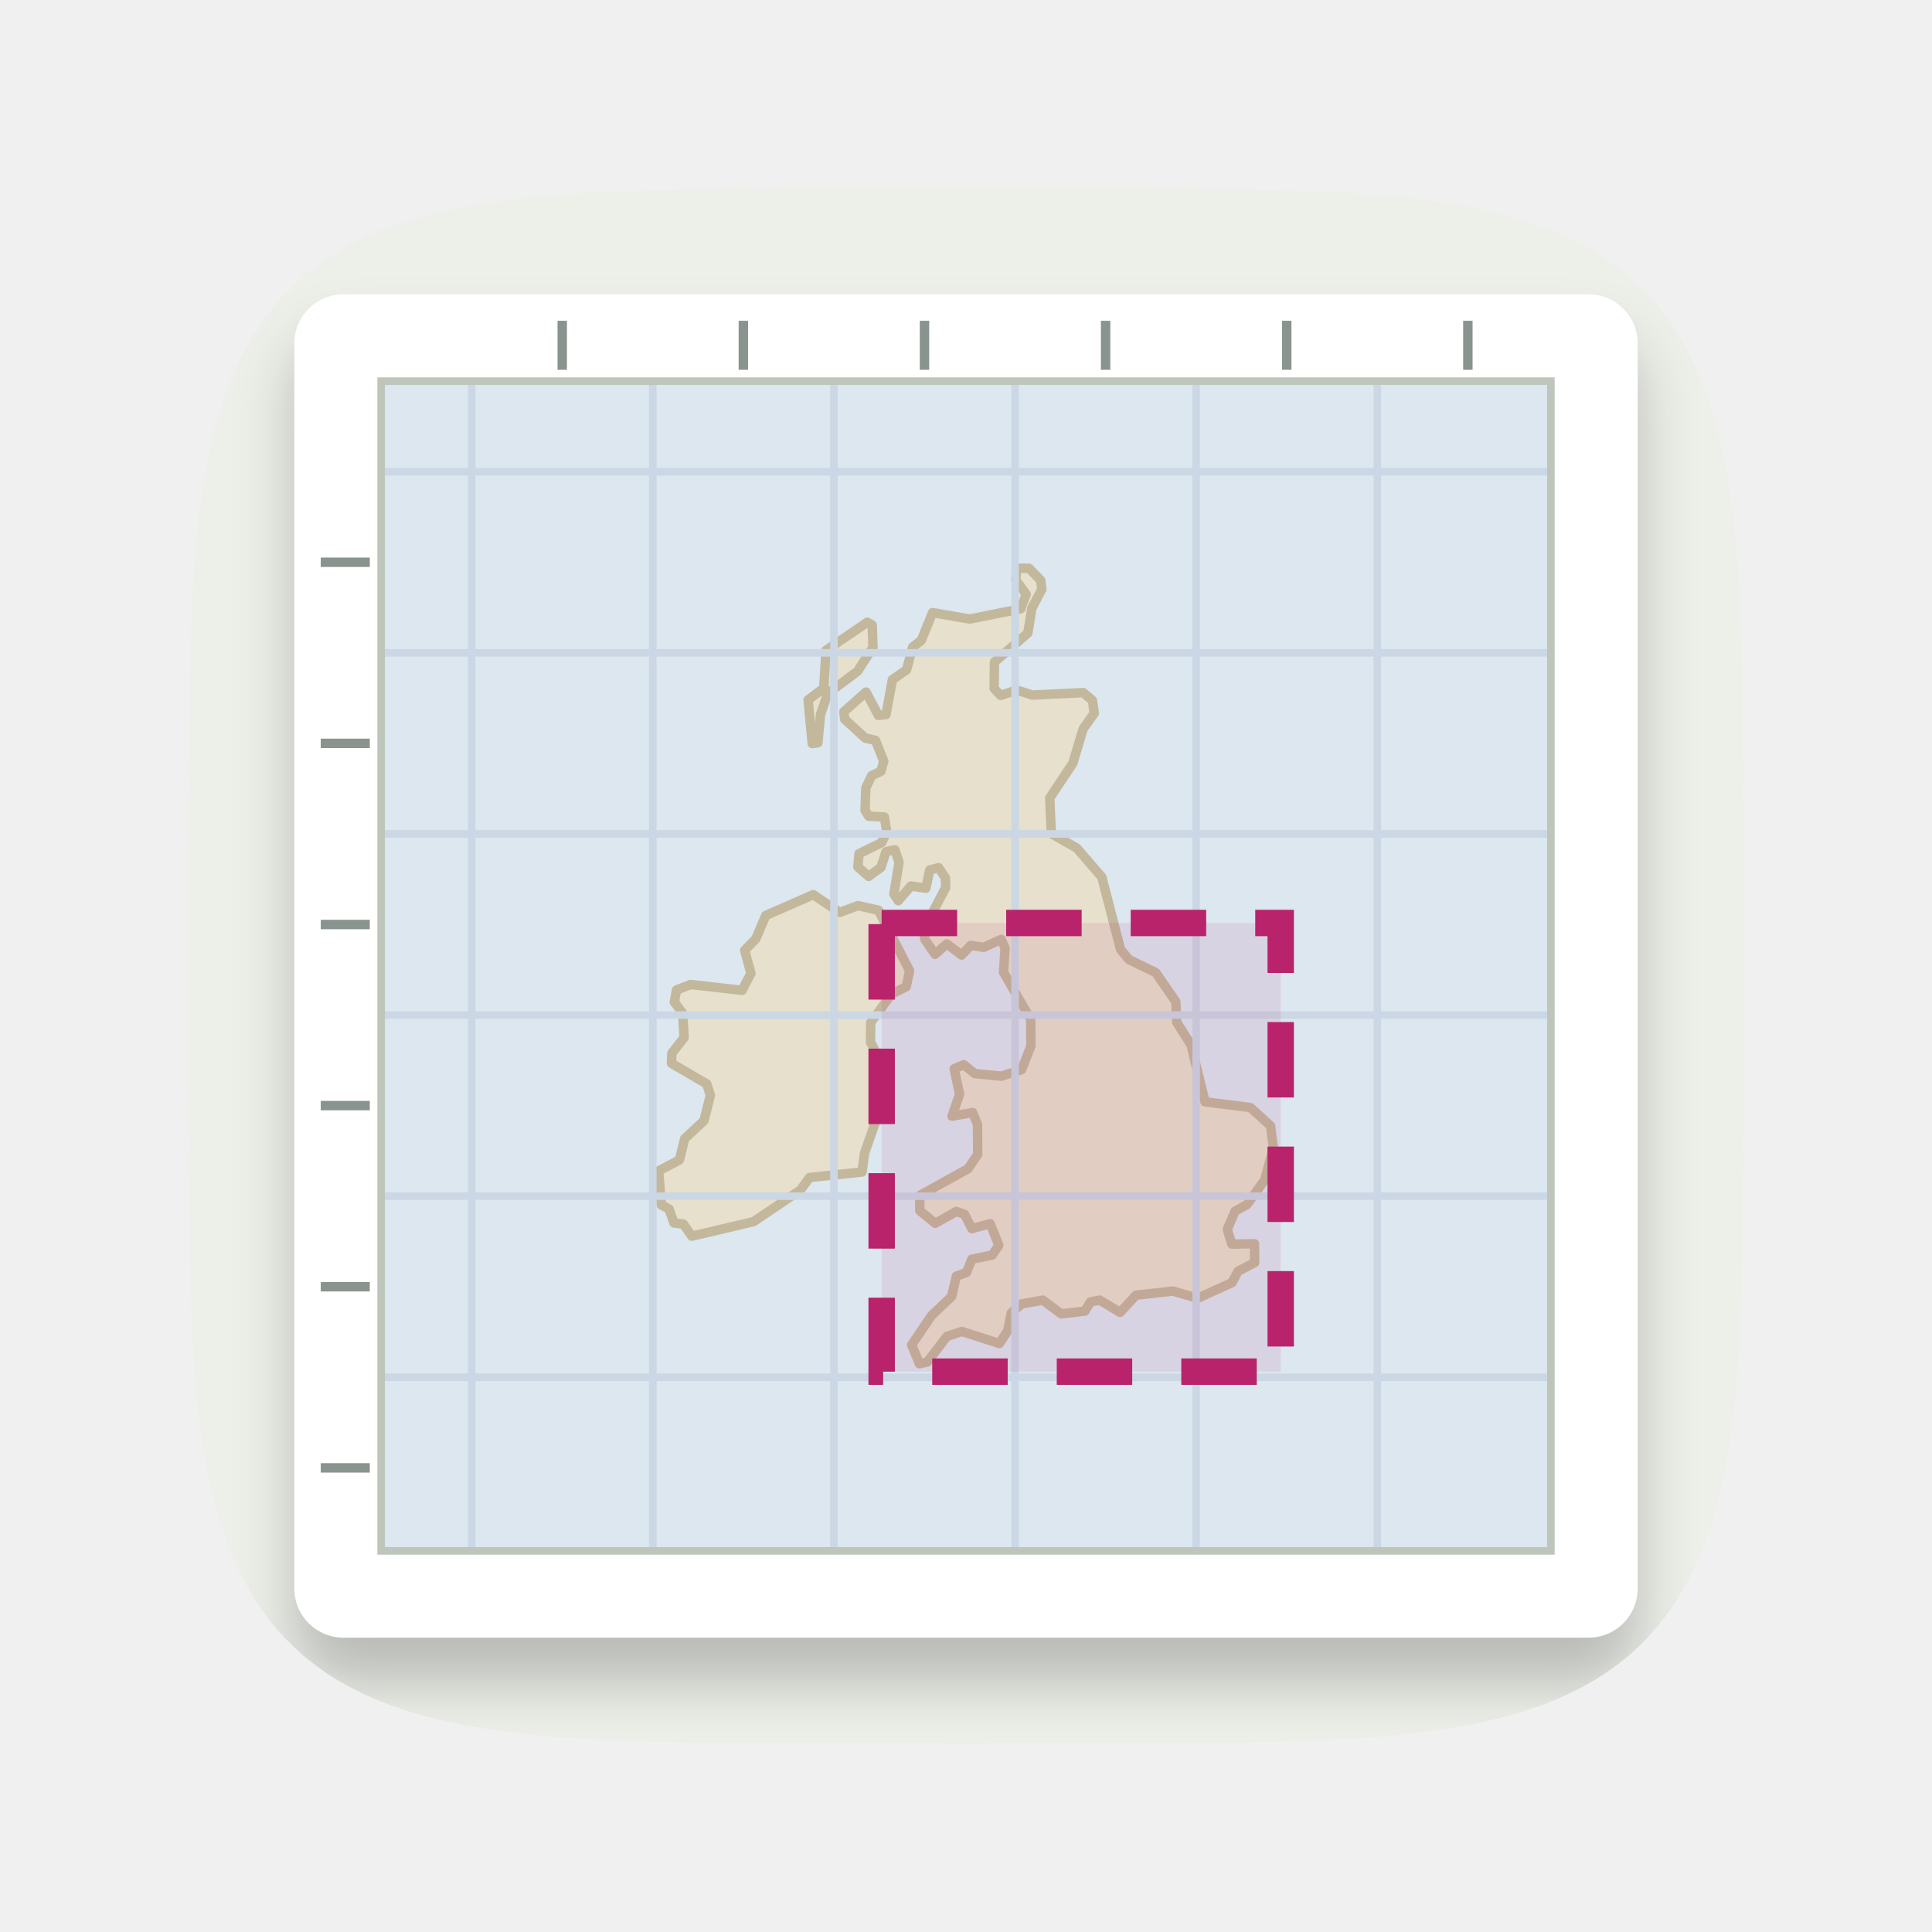
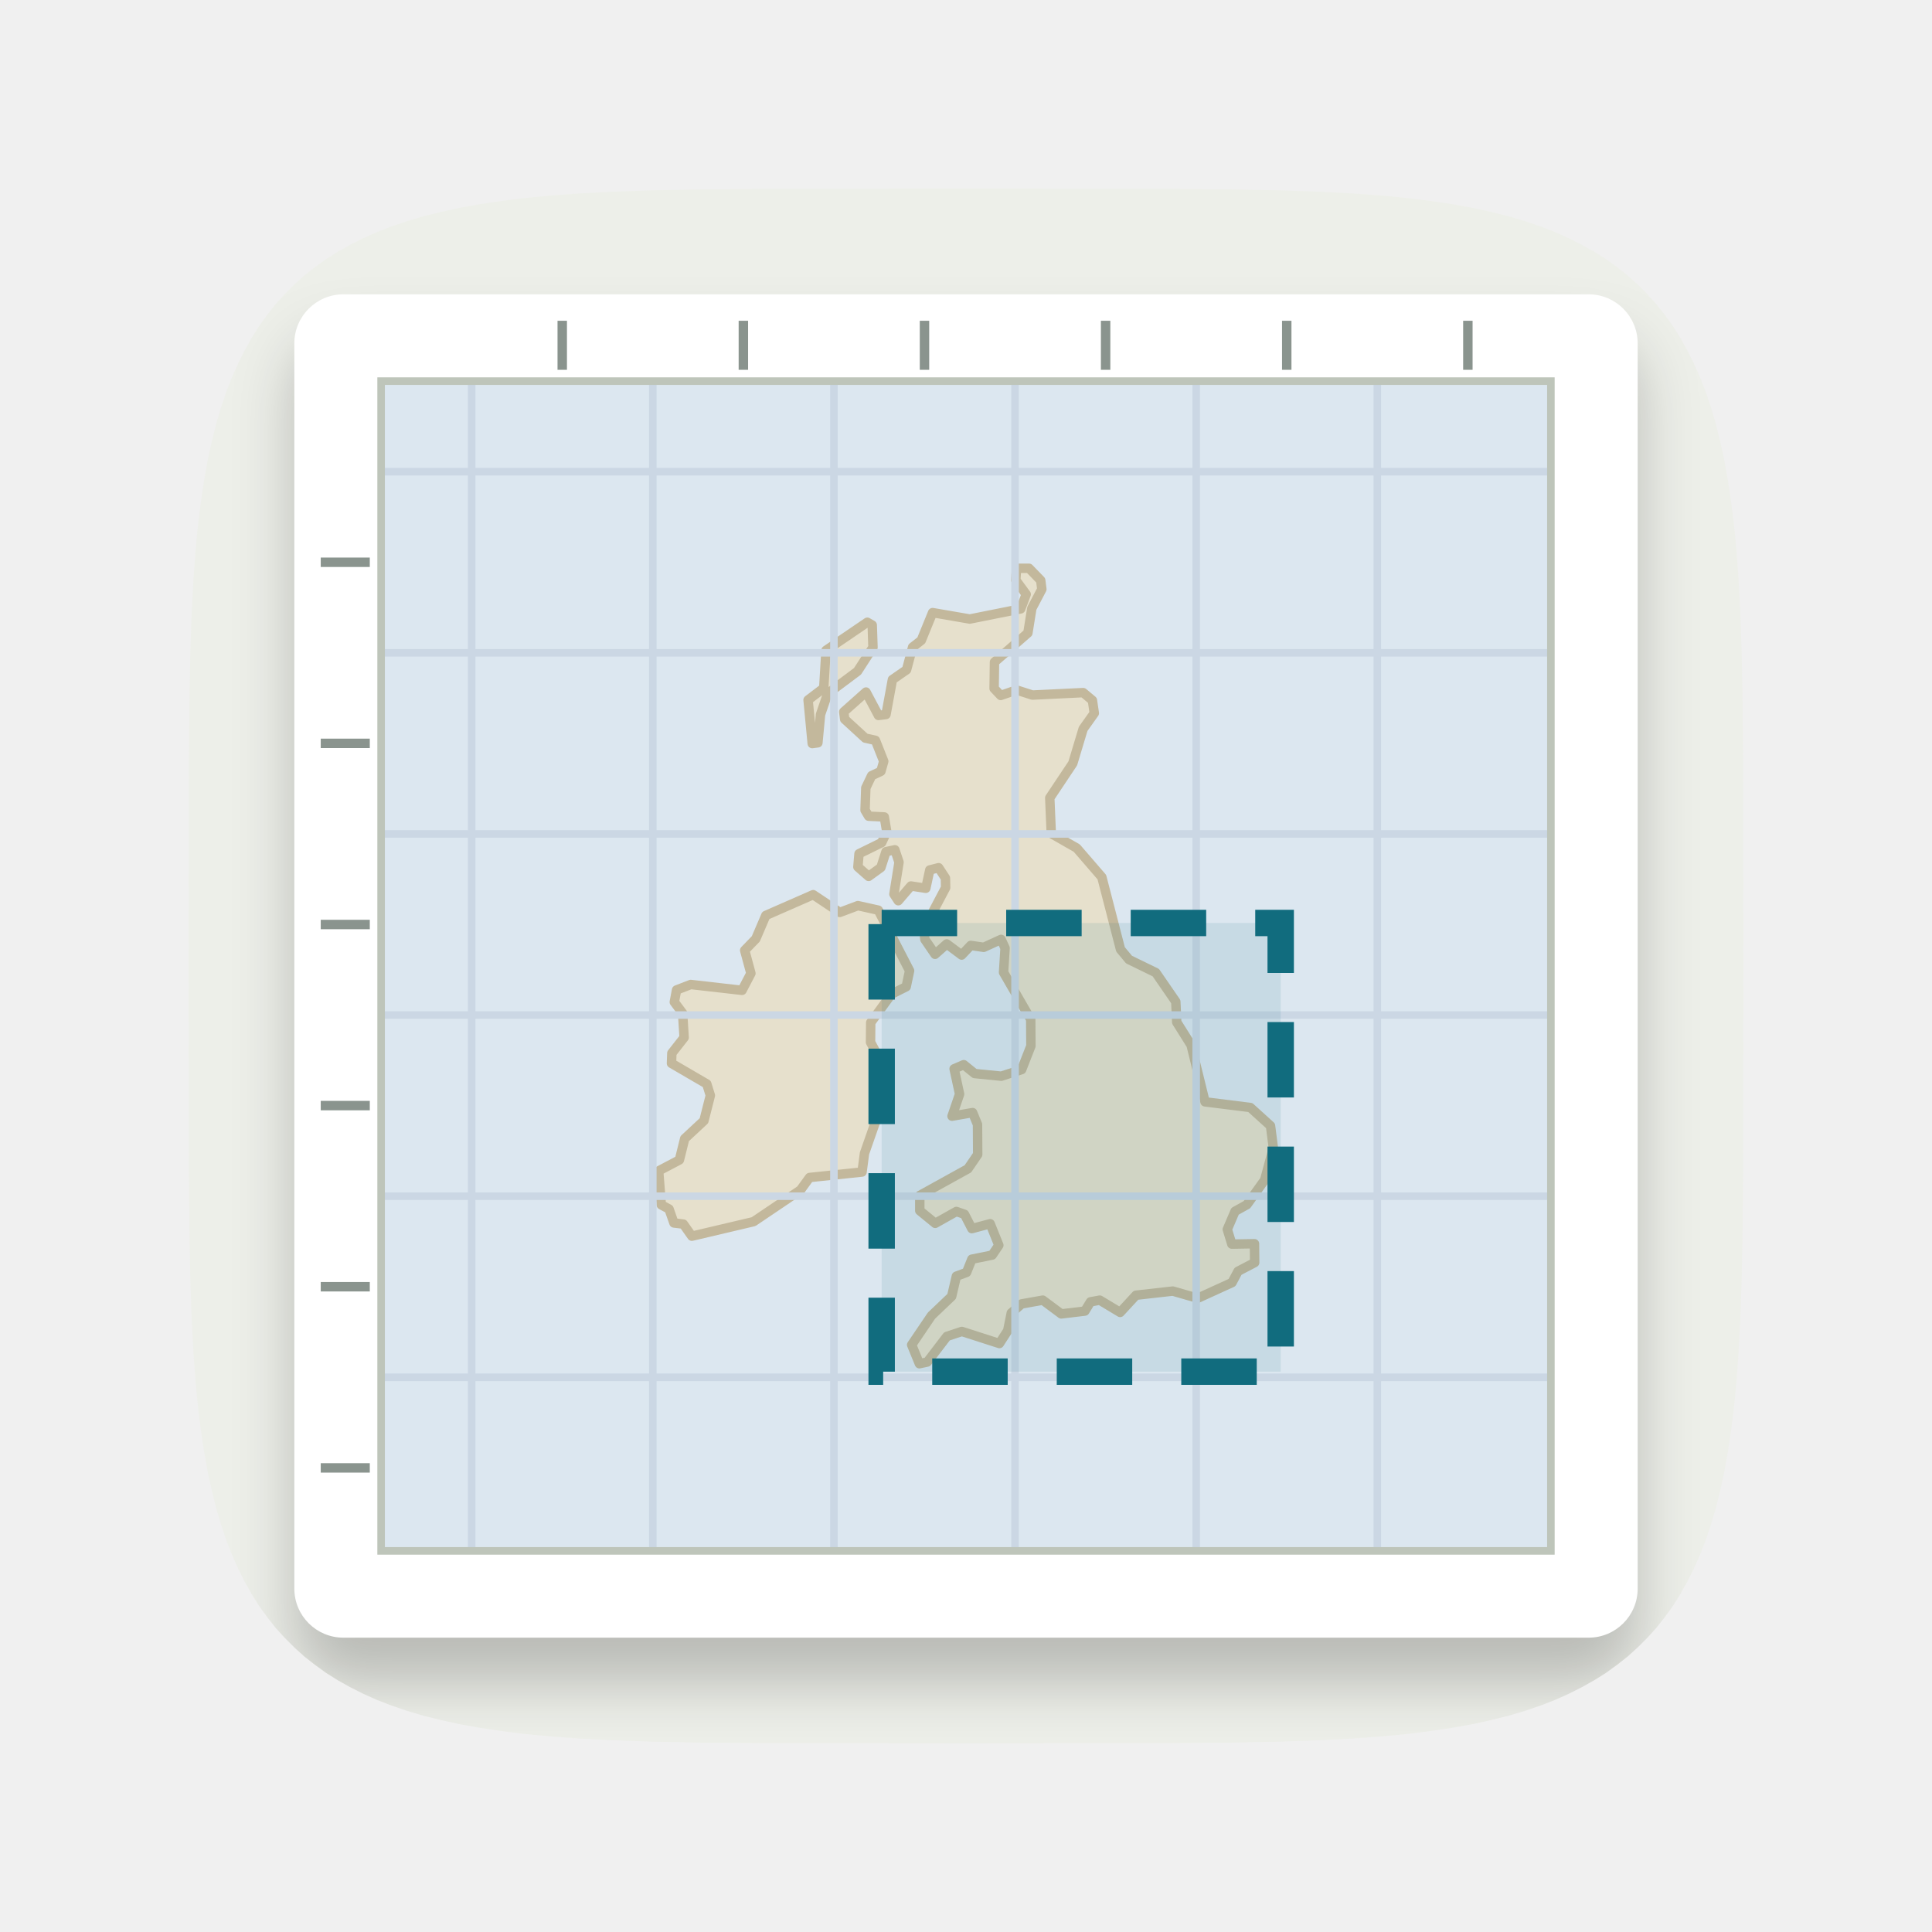
<svg xmlns="http://www.w3.org/2000/svg" xmlns:xlink="http://www.w3.org/1999/xlink" viewBox="0 0 1024 1024" width="1024" height="1024">
  <defs>
    <path id="squircle" d="M 924.0 512.0 L 923.9 619.7 L 923.6 654.0 L 923.1 679.0 L 922.4 699.2 L 921.5 716.5 L 920.4 731.8 L 919.1 745.5 L 917.5 758.1 L 915.8 769.6 L 913.9 780.2 L 911.7 790.2 L 909.4 799.5 L 906.8 808.2 L 904.0 816.5 L 901.0 824.2 L 897.7 831.6 L 894.2 838.5 L 890.5 845.1 L 886.6 851.3 L 882.3 857.2 L 877.9 862.8 L 873.1 868.1 L 868.1 873.1 L 862.8 877.9 L 857.2 882.3 L 851.3 886.6 L 845.1 890.5 L 838.5 894.2 L 831.6 897.7 L 824.2 901.0 L 816.5 904.0 L 808.2 906.8 L 799.5 909.4 L 790.2 911.7 L 780.2 913.9 L 769.6 915.8 L 758.1 917.5 L 745.5 919.1 L 731.8 920.4 L 716.5 921.5 L 699.2 922.4 L 679.0 923.1 L 654.0 923.6 L 619.7 923.9 L 512.0 924.0 L 404.3 923.9 L 370.0 923.6 L 345.0 923.1 L 324.8 922.4 L 307.5 921.5 L 292.2 920.4 L 278.5 919.1 L 265.9 917.5 L 254.4 915.8 L 243.8 913.9 L 233.8 911.7 L 224.5 909.4 L 215.8 906.8 L 207.5 904.0 L 199.8 901.0 L 192.4 897.7 L 185.5 894.2 L 178.9 890.5 L 172.7 886.6 L 166.8 882.3 L 161.2 877.9 L 155.9 873.1 L 150.9 868.1 L 146.1 862.8 L 141.7 857.2 L 137.4 851.3 L 133.5 845.1 L 129.8 838.5 L 126.3 831.6 L 123.0 824.2 L 120.0 816.5 L 117.2 808.2 L 114.6 799.5 L 112.3 790.2 L 110.1 780.2 L 108.2 769.6 L 106.5 758.1 L 104.9 745.5 L 103.6 731.8 L 102.5 716.5 L 101.6 699.2 L 100.9 679.0 L 100.4 654.0 L 100.1 619.7 L 100.0 512.0 L 100.1 404.3 L 100.4 370.0 L 100.9 345.0 L 101.6 324.8 L 102.5 307.5 L 103.6 292.2 L 104.9 278.5 L 106.5 265.9 L 108.2 254.4 L 110.1 243.8 L 112.3 233.8 L 114.6 224.5 L 117.2 215.8 L 120.0 207.5 L 123.0 199.8 L 126.3 192.4 L 129.8 185.5 L 133.5 178.9 L 137.4 172.7 L 141.7 166.8 L 146.1 161.2 L 150.9 155.9 L 155.9 150.9 L 161.2 146.1 L 166.8 141.7 L 172.7 137.4 L 178.9 133.5 L 185.5 129.8 L 192.4 126.3 L 199.8 123.0 L 207.5 120.0 L 215.8 117.2 L 224.5 114.6 L 233.8 112.3 L 243.8 110.1 L 254.4 108.2 L 265.9 106.5 L 278.5 104.9 L 292.2 103.6 L 307.5 102.5 L 324.8 101.6 L 345.0 100.9 L 370.0 100.4 L 404.3 100.1 L 512.0 100.0 L 619.7 100.1 L 654.0 100.4 L 679.0 100.9 L 699.2 101.6 L 716.5 102.5 L 731.8 103.6 L 745.5 104.9 L 758.1 106.5 L 769.6 108.2 L 780.2 110.1 L 790.2 112.3 L 799.5 114.6 L 808.2 117.2 L 816.5 120.0 L 824.2 123.0 L 831.6 126.3 L 838.5 129.8 L 845.1 133.5 L 851.3 137.4 L 857.2 141.7 L 862.8 146.1 L 868.1 150.9 L 873.1 155.9 L 877.9 161.2 L 882.3 166.8 L 886.6 172.7 L 890.5 178.9 L 894.2 185.5 L 897.7 192.4 L 901.0 199.8 L 904.0 207.5 L 906.8 215.8 L 909.4 224.5 L 911.7 233.8 L 913.9 243.8 L 915.8 254.4 L 917.5 265.9 L 919.1 278.5 L 920.4 292.2 L 921.5 307.5 L 922.4 324.8 L 923.1 345.0 L 923.6 370.0 L 923.9 404.3 Z" />
    <clipPath id="tile">
      <use xlink:href="#squircle" />
    </clipPath>
    <filter id="soft" x="-20%" y="-20%" width="140%" height="140%">
      <feGaussianBlur stdDeviation="16" />
    </filter>
    <clipPath id="map">
      <rect x="202" y="202" width="620" height="620" />
    </clipPath>
  </defs>
  <g clip-path="url(#tile)">
    <rect width="1024" height="1024" fill="#EDEFE9" />
    <rect x="156" y="180" width="712" height="712" rx="26" fill="#000" opacity="0.22" filter="url(#soft)" />
    <rect x="156" y="156" width="712" height="712" rx="26" fill="#FFFFFF" />
    <path d="M298 170V196M394 170V196M490 170V196M586 170V196M682 170V196M778 170V196M170 298H196M170 394H196M170 490H196M170 586H196M170 682H196M170 778H196" stroke="#8A948E" stroke-width="5" fill="none" />
    <g clip-path="url(#map)">
      <rect x="202" y="202" width="620" height="620" fill="#DCE7F0" />
      <path d="M459.0 366.8L465.6 379.2L469.6 378.7L473.0 360.2L480.5 355.0L483.7 343.0L488.3 339.4L494.3 324.7L514.0 328.1L541.0 322.7L543.9 315.0L538.4 307.5L538.8 301.2L545.4 301.2L551.6 307.6L552.2 312.3L546.9 322.4L544.8 335.5L527.1 350.9L526.9 364.9L530.4 368.6L538.8 365.7L547.2 368.4L574.1 367.1L579.0 371.2L580.0 378.0L574.1 386.3L568.6 404.6L556.4 422.9L557.2 441.8L570.7 449.5L584.0 464.9L593.9 503.2L598.4 508.6L612.6 515.5L623.2 530.9L623.7 541.8L631.3 553.9L638.7 584.0L662.7 587.0L673.4 596.7L674.9 608.4L670.3 625.4L660.9 638.5L654.6 642.0L650.5 651.6L652.9 659.4L664.9 659.2L665.0 669.2L656.2 673.8L653.0 679.8L634.8 688.1L621.6 684.3L602.1 686.5L593.7 695.6L582.9 689.1L578.0 690.0L575.0 694.9L562.5 696.4L552.7 689.1L541.5 691.1L536.0 695.9L534.1 705.3L529.7 712.1L509.8 705.7L501.9 708.3L491.5 721.9L487.3 722.8L483.2 712.8L493.7 697.3L504.4 687.1L506.9 676.4L512.3 674.4L515.1 667.4L525.9 665.2L529.4 660.0L524.8 648.6L515.1 651.2L511.2 643.6L506.9 642.1L495.7 648.4L487.5 641.7L487.5 633.6L513.0 619.5L518.2 611.9L518.1 596.0L515.5 589.7L504.6 591.6L508.6 579.9L505.7 566.5L510.8 564.3L516.6 569.0L530.7 570.4L541.5 566.9L546.4 554.4L546.3 540.3L531.9 515.4L532.7 502.5L530.6 497.9L521.4 502.1L514.5 501.1L509.7 506.2L501.8 500.3L495.6 505.8L490.2 497.9L489.6 492.5L501.2 470.5L501.1 465.4L497.5 459.9L492.8 461.1L490.7 470.8L482.8 469.6L476.1 477.4L473.8 473.9L476.5 457.0L474.3 450.4L469.6 451.4L466.9 459.8L460.4 464.5L454.7 459.5L455.3 452.5L467.3 446.6L470.0 440.8L468.7 433.0L460.4 432.6L458.5 429.4L458.9 417.6L462.0 411.1L466.9 408.8L468.4 403.5L464.0 392.4L458.6 391.2L447.7 381.2L447.2 377.3L459.0 366.8ZM349.1 620.6L360.1 614.8L362.9 603.5L373.1 594.0L376.5 580.6L374.6 574.5L355.9 563.6L356.1 558.2L362.6 549.9L361.8 537.0L357.4 531.1L358.6 524.7L366.1 521.8L393.3 524.9L398.0 515.9L394.7 503.7L400.6 497.6L405.9 485.2L431.0 474.2L445.1 483.6L454.7 480.0L465.5 482.4L482.1 514.5L480.3 523.0L472.5 526.9L461.5 542.0L461.4 552.4L465.2 559.4L467.0 586.1L458.2 611.3L456.9 621.2L429.1 624.1L424.3 630.7L399.4 647.5L366.7 655.2L362.2 648.8L357.2 648.2L354.6 640.8L350.5 638.6L349.1 620.6ZM428.3 371.0L436.6 364.7L437.8 344.7L459.7 329.8L462.3 331.3L462.7 343.1L454.5 355.8L438.7 367.6L434.9 378.7L433.5 393.7L430.5 394.1L428.3 371.0Z" fill="#E6E0CC" stroke="#C3B89C" stroke-width="5" stroke-linejoin="round" fill-rule="evenodd" />
      <path d="M250 202V822M346 202V822M442 202V822M538 202V822M634 202V822M730 202V822M202 250H822M202 346H822M202 442H822M202 538H822M202 634H822M202 730H822" stroke="#CBD7E4" stroke-width="4" fill="none" />
-       <rect x="467.3" y="489.2" width="211.5" height="237.8" fill="rgba(184,35,107,0.10)" stroke="#B8236B" stroke-width="14" stroke-dasharray="40 26" />
+       <rect x="467.3" y="489.2" width="211.5" height="237.8" fill="rgba(17,108,126,0.10)" stroke="#116C7E" stroke-width="14" stroke-dasharray="40 26" />
    </g>
    <rect x="202" y="202" width="620" height="620" fill="none" stroke="#BEC5BA" stroke-width="4" />
  </g>
</svg>
